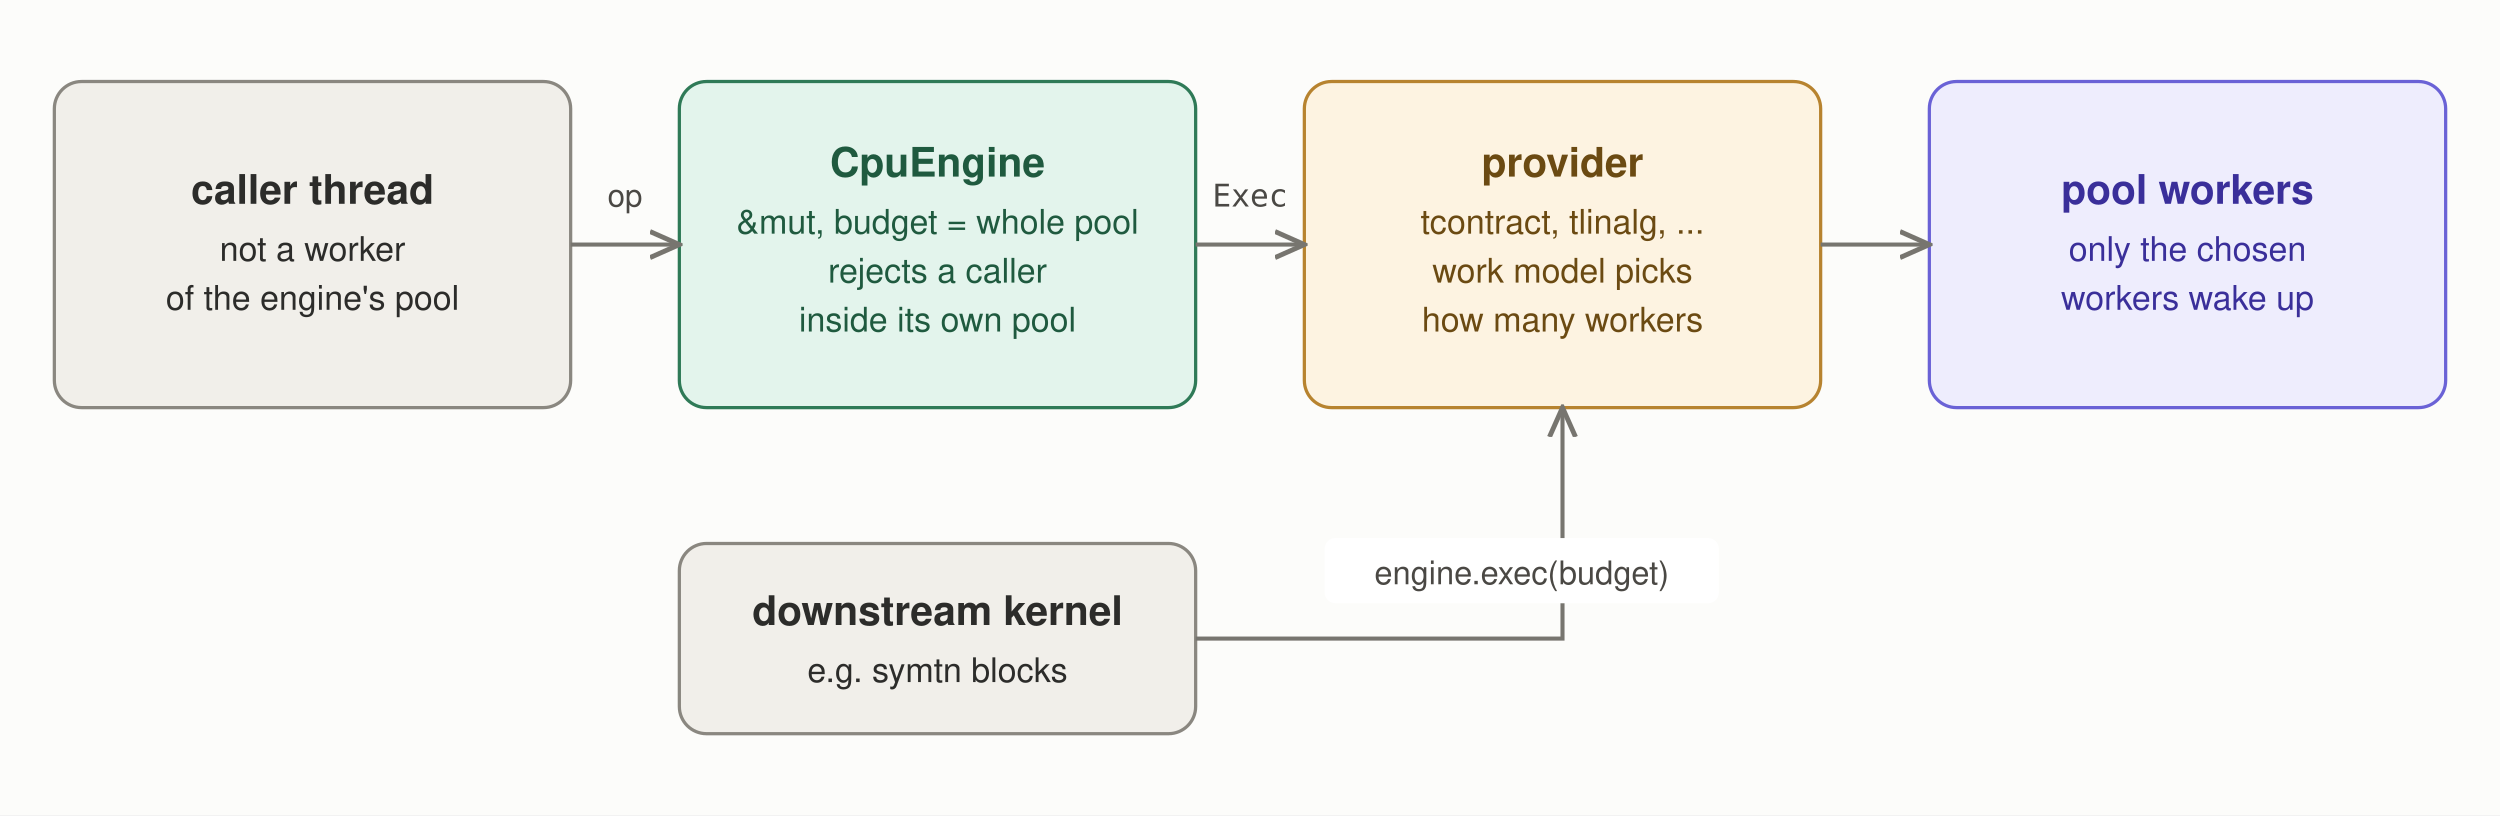
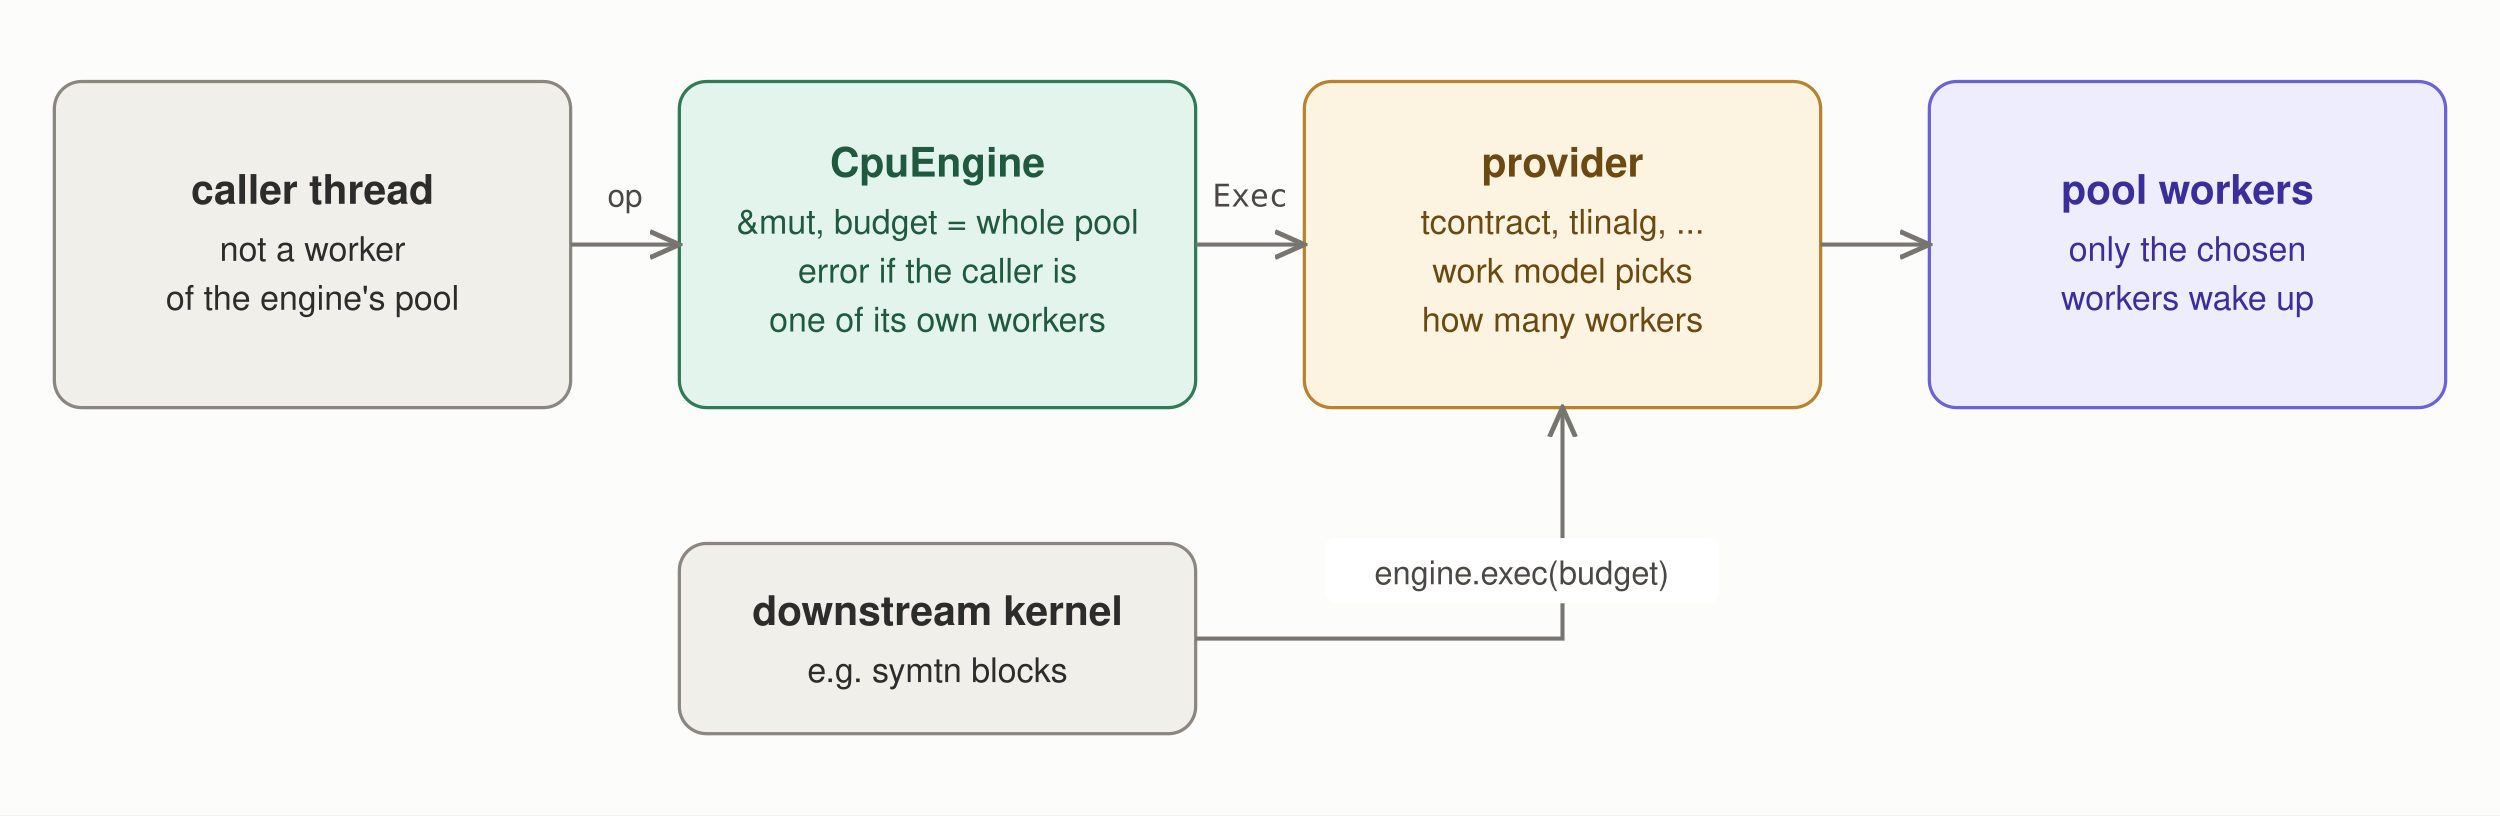
<svg xmlns="http://www.w3.org/2000/svg" width="920" height="300" viewBox="0 0 920 300">
  <defs>
    <marker id="head" viewBox="0 0 10 10" refX="9" refY="5" markerWidth="8" markerHeight="8" orient="auto-start-reverse">
      <path d="M 0 1 L 9 5 L 0 9" fill="none" stroke="#77756F" stroke-width="1.5" />
    </marker>
  </defs>
  <rect width="920" height="300" fill="#FCFCFA" />
  <rect x="20" y="30" width="190" height="120" rx="10" fill="#F1EFEA" stroke="#8A8780" stroke-width="1.2" />
  <text x="115.0" y="75.0" font-family="-apple-system, BlinkMacSystemFont, 'Segoe UI', Helvetica, Arial, sans-serif" font-size="15" font-weight="600" fill="#2C2C2A" text-anchor="middle">caller thread</text>
  <text x="115.0" y="96.0" font-family="-apple-system, BlinkMacSystemFont, 'Segoe UI', Helvetica, Arial, sans-serif" font-size="12.5" font-weight="400" fill="#2C2C2A" text-anchor="middle">not a worker</text>
  <text x="115.0" y="114.0" font-family="-apple-system, BlinkMacSystemFont, 'Segoe UI', Helvetica, Arial, sans-serif" font-size="12.5" font-weight="400" fill="#2C2C2A" text-anchor="middle">of the engine's pool</text>
  <rect x="250" y="30" width="190" height="120" rx="10" fill="#E3F4EC" stroke="#2F7A57" stroke-width="1.2" />
  <text x="345.0" y="65.0" font-family="-apple-system, BlinkMacSystemFont, 'Segoe UI', Helvetica, Arial, sans-serif" font-size="15" font-weight="600" fill="#1F5A3F" text-anchor="middle">CpuEngine</text>
  <text x="345.0" y="86.0" font-family="-apple-system, BlinkMacSystemFont, 'Segoe UI', Helvetica, Arial, sans-serif" font-size="12.5" font-weight="400" fill="#1F5A3F" text-anchor="middle">&amp;mut, budget = whole pool</text>
-   <text x="345.0" y="104.0" font-family="-apple-system, BlinkMacSystemFont, 'Segoe UI', Helvetica, Arial, sans-serif" font-size="12.5" font-weight="400" fill="#1F5A3F" text-anchor="middle">rejects a caller</text>
-   <text x="345.0" y="122.0" font-family="-apple-system, BlinkMacSystemFont, 'Segoe UI', Helvetica, Arial, sans-serif" font-size="12.5" font-weight="400" fill="#1F5A3F" text-anchor="middle">inside its own pool</text>
+   <text x="345.0" y="104.0" font-family="-apple-system, BlinkMacSystemFont, 'Segoe UI', Helvetica, Arial, sans-serif" font-size="12.5" font-weight="400" fill="#1F5A3F" text-anchor="middle">error if the caller is</text>
+   <text x="345.0" y="122.0" font-family="-apple-system, BlinkMacSystemFont, 'Segoe UI', Helvetica, Arial, sans-serif" font-size="12.5" font-weight="400" fill="#1F5A3F" text-anchor="middle">one of its own workers</text>
  <rect x="480" y="30" width="190" height="120" rx="10" fill="#FDF3E1" stroke="#B7832F" stroke-width="1.2" />
  <text x="575.0" y="65.0" font-family="-apple-system, BlinkMacSystemFont, 'Segoe UI', Helvetica, Arial, sans-serif" font-size="15" font-weight="600" fill="#6B4A12" text-anchor="middle">provider</text>
  <text x="575.0" y="86.0" font-family="-apple-system, BlinkMacSystemFont, 'Segoe UI', Helvetica, Arial, sans-serif" font-size="12.5" font-weight="400" fill="#6B4A12" text-anchor="middle">tcontract, tlinalg, ...</text>
  <text x="575.0" y="104.0" font-family="-apple-system, BlinkMacSystemFont, 'Segoe UI', Helvetica, Arial, sans-serif" font-size="12.5" font-weight="400" fill="#6B4A12" text-anchor="middle">work model picks</text>
  <text x="575.0" y="122.0" font-family="-apple-system, BlinkMacSystemFont, 'Segoe UI', Helvetica, Arial, sans-serif" font-size="12.5" font-weight="400" fill="#6B4A12" text-anchor="middle">how many workers</text>
  <rect x="710" y="30" width="190" height="120" rx="10" fill="#EEEDFD" stroke="#6A62D6" stroke-width="1.2" />
  <text x="805.0" y="75.0" font-family="-apple-system, BlinkMacSystemFont, 'Segoe UI', Helvetica, Arial, sans-serif" font-size="15" font-weight="600" fill="#3A2F9A" text-anchor="middle">pool workers</text>
  <text x="805.0" y="96.0" font-family="-apple-system, BlinkMacSystemFont, 'Segoe UI', Helvetica, Arial, sans-serif" font-size="12.5" font-weight="400" fill="#3A2F9A" text-anchor="middle">only the chosen</text>
  <text x="805.0" y="114.0" font-family="-apple-system, BlinkMacSystemFont, 'Segoe UI', Helvetica, Arial, sans-serif" font-size="12.5" font-weight="400" fill="#3A2F9A" text-anchor="middle">workers wake up</text>
  <path d="M 210 90 L 250 90" fill="none" stroke="#77756F" stroke-width="1.5" marker-end="url(#head)" />
  <path d="M 440 90 L 480 90" fill="none" stroke="#77756F" stroke-width="1.5" marker-end="url(#head)" />
  <path d="M 670 90 L 710 90" fill="none" stroke="#77756F" stroke-width="1.5" marker-end="url(#head)" />
  <text x="230" y="76" font-family="-apple-system, BlinkMacSystemFont, 'Segoe UI', Helvetica, Arial, sans-serif" font-size="11.5" font-weight="400" fill="#4A4844" text-anchor="middle">op</text>
  <text x="460" y="76" font-family="ui-monospace, SFMono-Regular, Menlo, Consolas, monospace" font-size="11.5" font-weight="400" fill="#4A4844" text-anchor="middle">Exec</text>
  <rect x="250" y="200" width="190" height="70" rx="10" fill="#F1EFEA" stroke="#8A8780" stroke-width="1.2" />
  <text x="345.0" y="230.0" font-family="-apple-system, BlinkMacSystemFont, 'Segoe UI', Helvetica, Arial, sans-serif" font-size="15" font-weight="600" fill="#2C2C2A" text-anchor="middle">downstream kernel</text>
  <text x="345.0" y="251.0" font-family="-apple-system, BlinkMacSystemFont, 'Segoe UI', Helvetica, Arial, sans-serif" font-size="12.5" font-weight="400" fill="#2C2C2A" text-anchor="middle">e.g. symtn blocks</text>
  <path d="M 440 235 L 575 235 L 575 150" fill="none" stroke="#77756F" stroke-width="1.5" marker-end="url(#head)" />
  <rect x="487.45" y="198.0" width="145.1" height="24" rx="4" fill="#FFFFFF" />
  <text x="560" y="215.0" font-family="-apple-system, BlinkMacSystemFont, 'Segoe UI', Helvetica, Arial, sans-serif" font-size="12" font-weight="400" fill="#4A4844" text-anchor="middle">engine.exec(budget)</text>
</svg>
